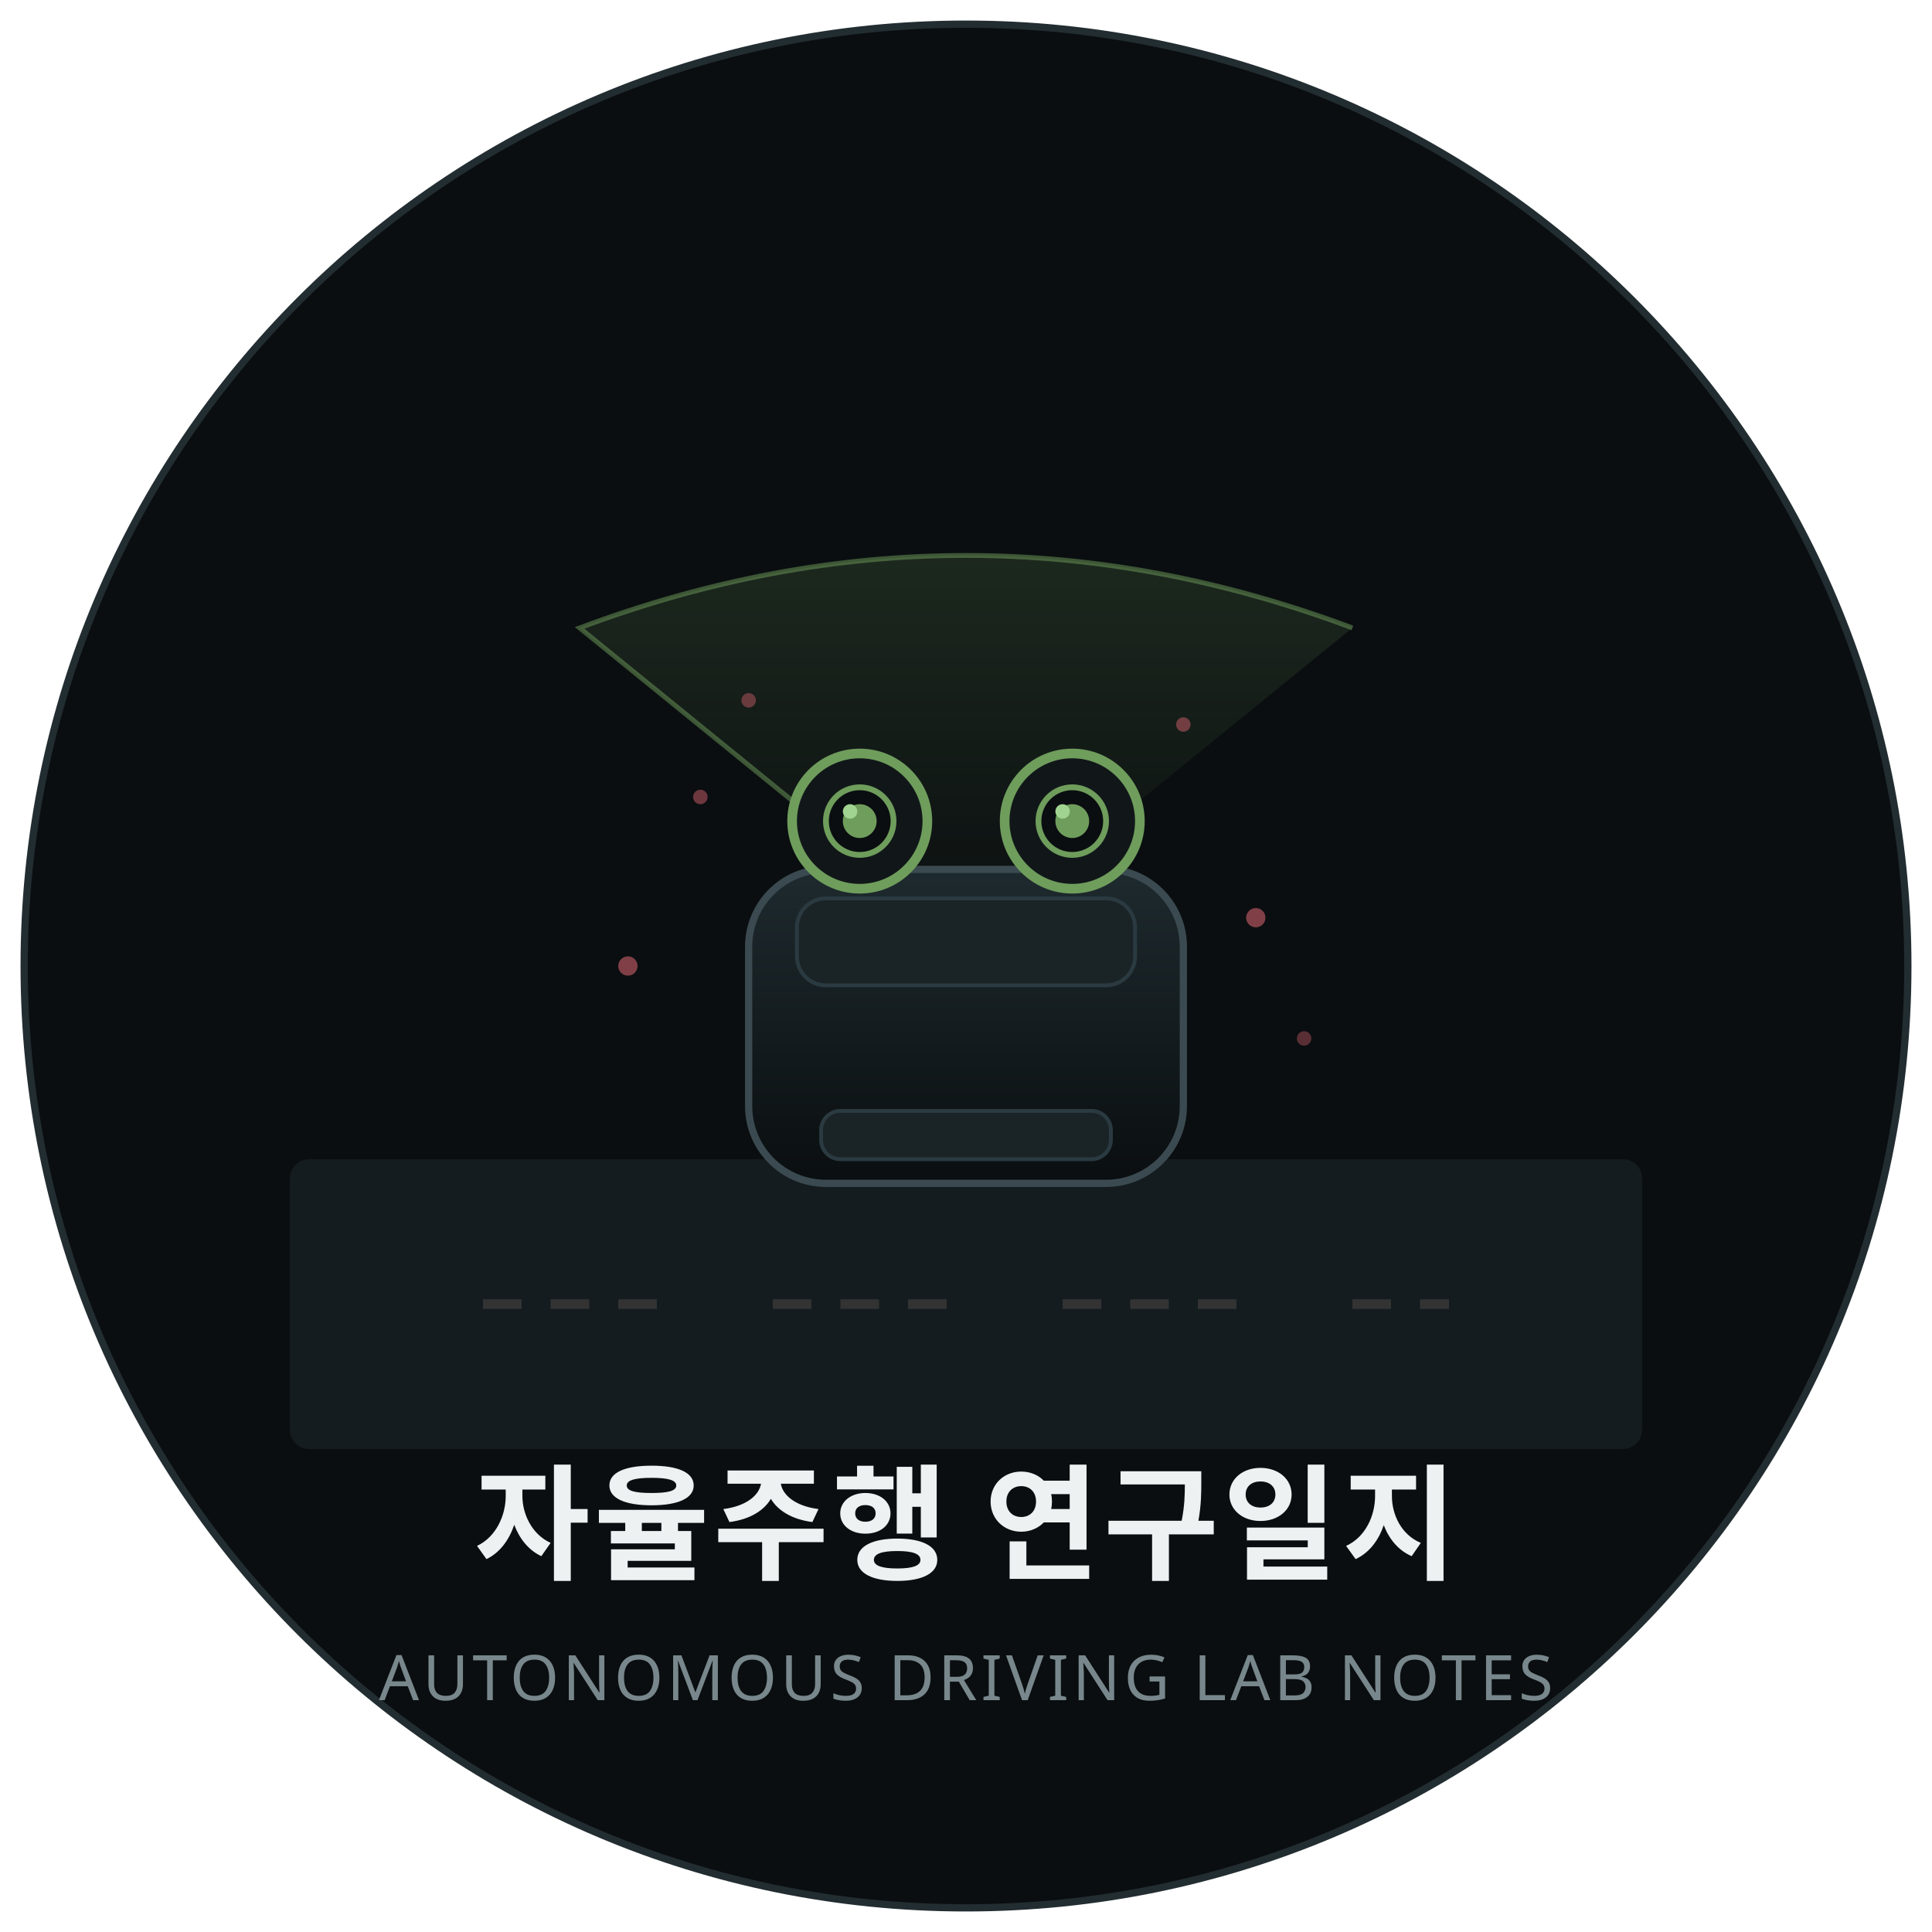
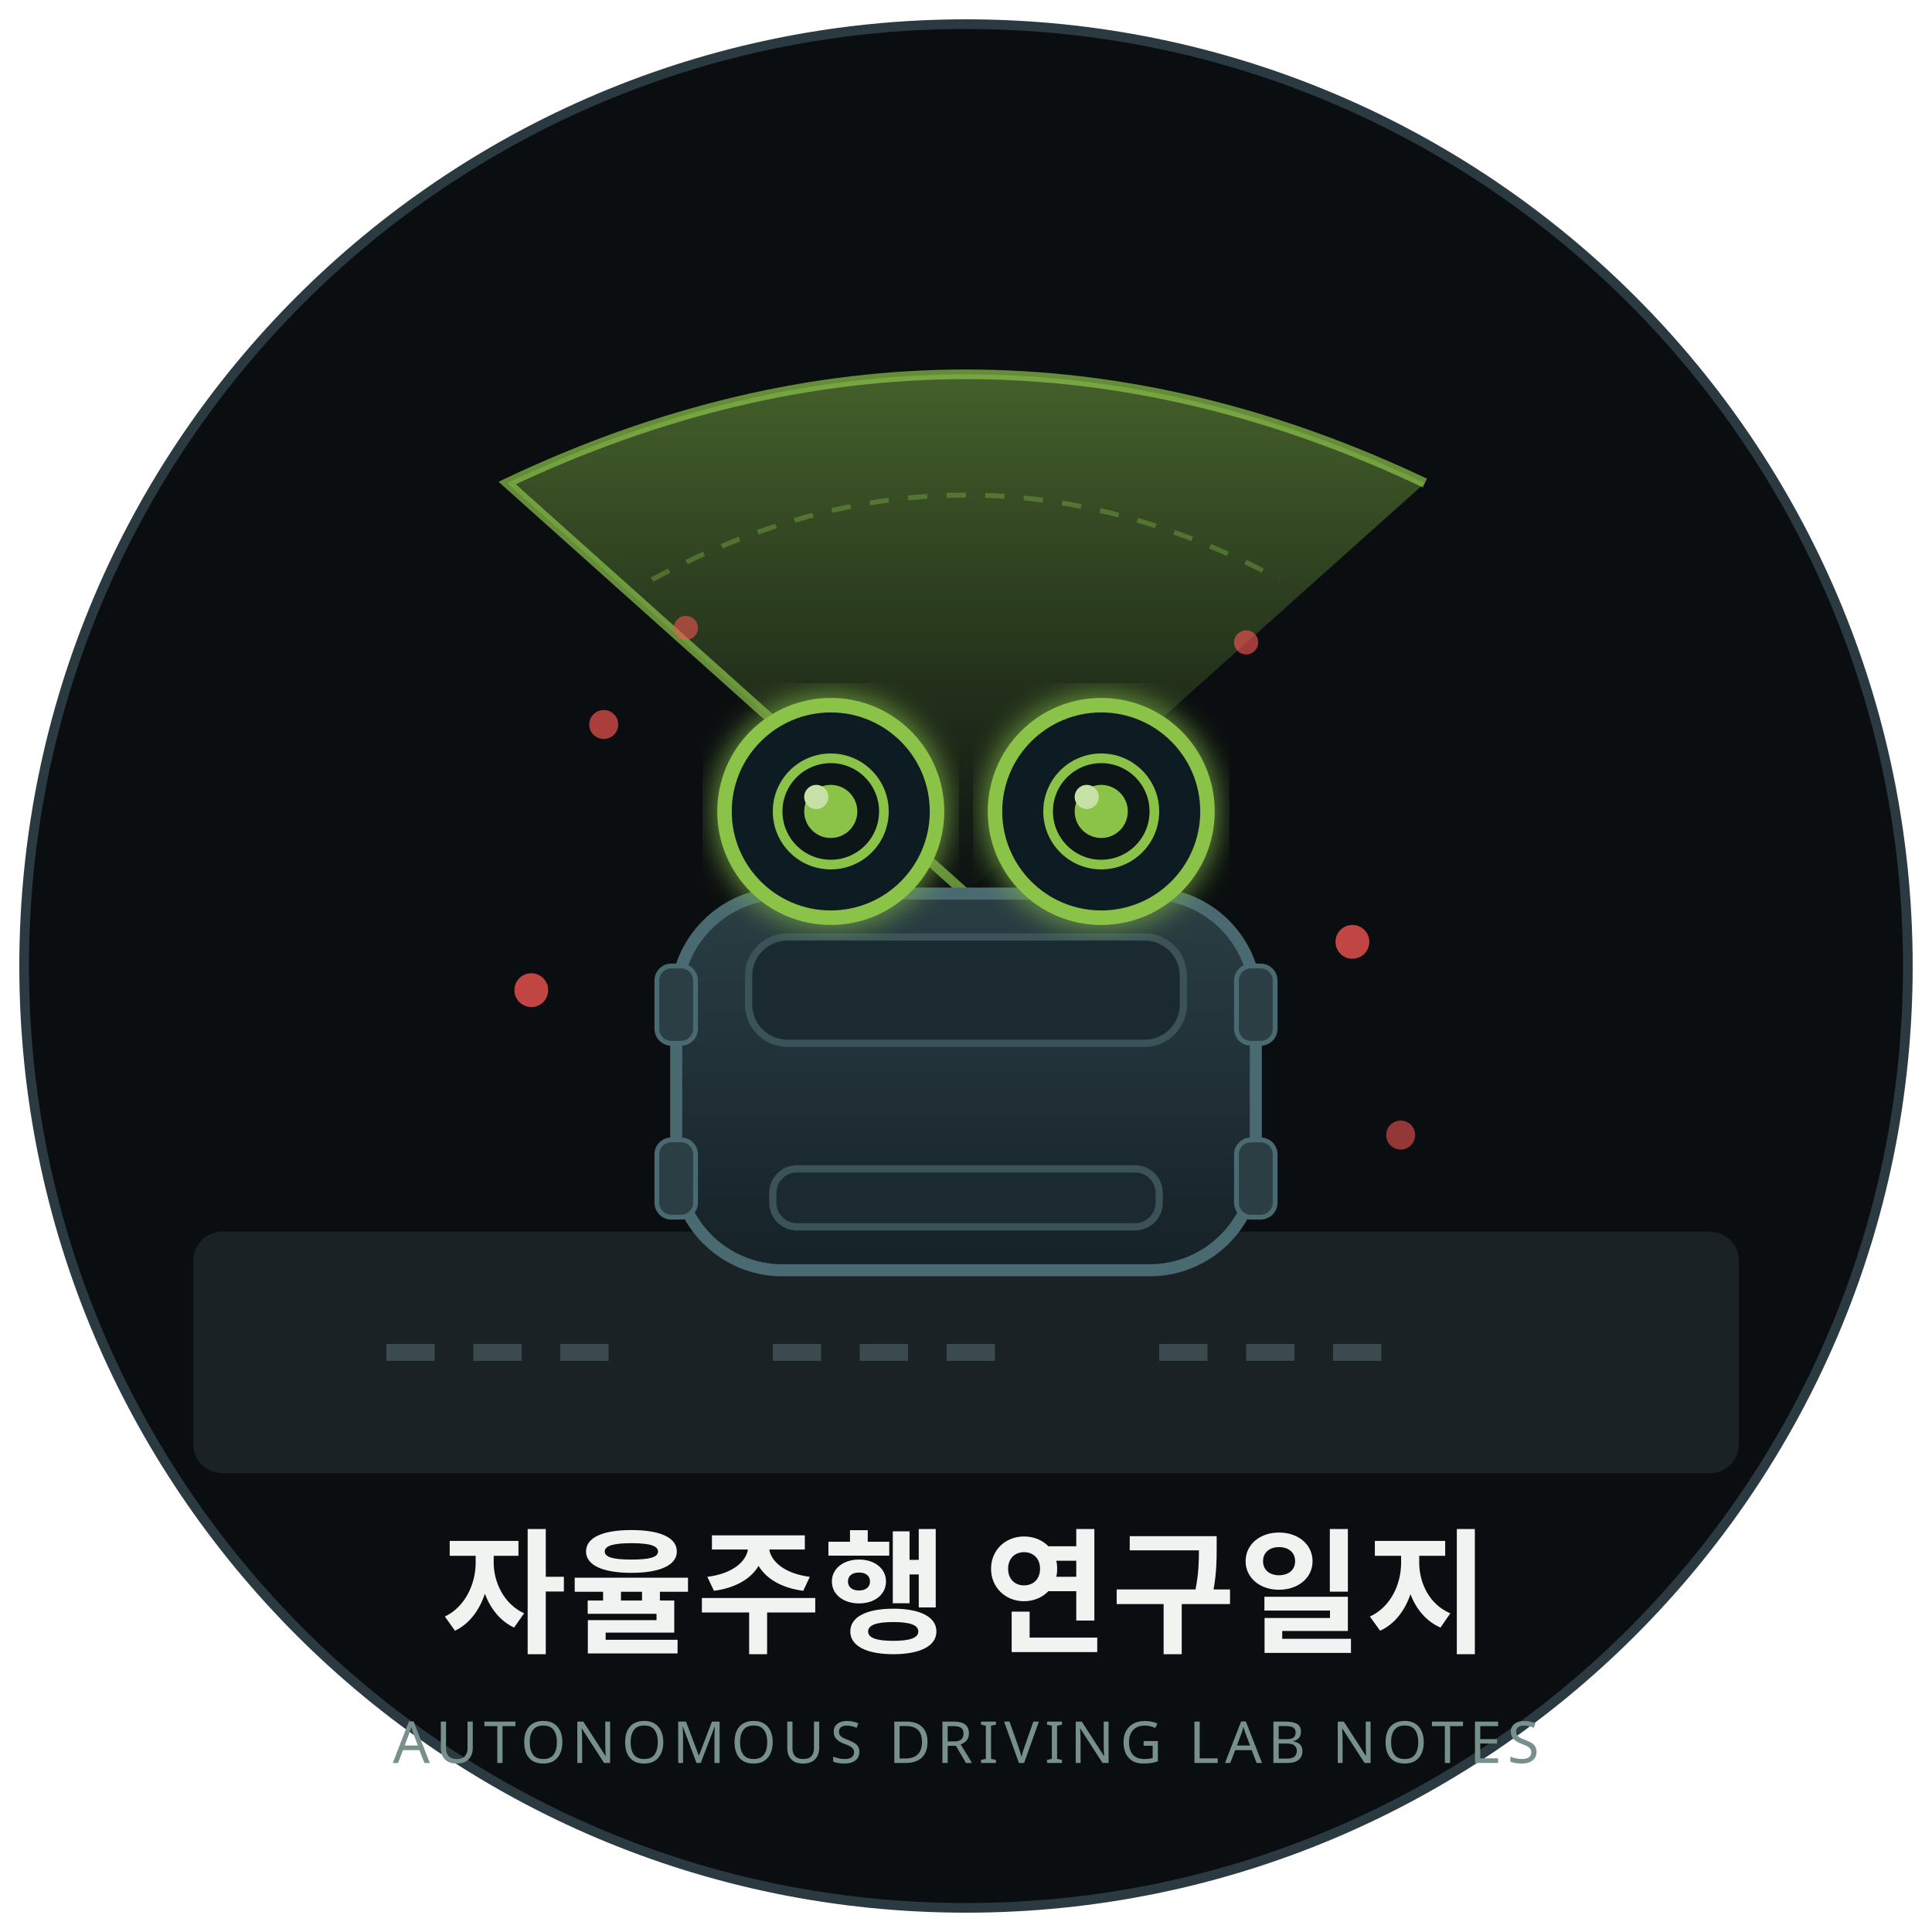
<svg xmlns="http://www.w3.org/2000/svg" viewBox="0 0 400 400" width="400" height="400">
  <defs>
    <linearGradient id="bodyGrad" x1="0" y1="0" x2="0" y2="1">
-       <stop offset="0%" stop-color="#1E2A2E" />
-       <stop offset="100%" stop-color="#0A0E10" />
+       <stop offset="0%" stop-color="#2A3E44" />
+       <stop offset="100%" stop-color="#152228" />
    </linearGradient>
    <linearGradient id="sensorGlow" x1="0" y1="0" x2="0" y2="1">
-       <stop offset="0%" stop-color="#6F9D5C" stop-opacity="0.3" />
-       <stop offset="100%" stop-color="#6F9D5C" stop-opacity="0" />
+       <stop offset="0%" stop-color="#8BC34A" stop-opacity="0.45" />
+       <stop offset="100%" stop-color="#8BC34A" stop-opacity="0.02" />
    </linearGradient>
+     <filter id="glow">
+       <feGaussianBlur stdDeviation="3" result="blur" />
+       <feMerge>
+         <feMergeNode in="blur" />
+         <feMergeNode in="SourceGraphic" />
+       </feMerge>
+     </filter>
  </defs>
  <circle cx="200" cy="200" r="195" fill="#0A0E10" />
-   <circle cx="200" cy="200" r="195" fill="none" stroke="#222D31" stroke-width="1.5" />
-   <rect x="60" y="240" width="280" height="60" rx="4" fill="#141C1F" />
-   <line x1="100" y1="270" x2="140" y2="270" stroke="#333" stroke-width="2" stroke-dasharray="8 6" />
-   <line x1="160" y1="270" x2="200" y2="270" stroke="#333" stroke-width="2" stroke-dasharray="8 6" />
-   <line x1="220" y1="270" x2="260" y2="270" stroke="#333" stroke-width="2" stroke-dasharray="8 6" />
-   <line x1="280" y1="270" x2="300" y2="270" stroke="#333" stroke-width="2" stroke-dasharray="8 6" />
-   <path d="M200,195 L120,130 Q200,100 280,130 Z" fill="url(#sensorGlow)" opacity="0.6" />
-   <path d="M200,195 L120,130 Q200,100 280,130" fill="none" stroke="#6F9D5C" stroke-width="1" opacity="0.5" />
-   <rect x="155" y="180" width="90" height="65" rx="16" fill="url(#bodyGrad)" stroke="#3A4A50" stroke-width="1.5" />
-   <rect x="165" y="186" width="70" height="18" rx="6" fill="#1A2326" stroke="#2A3A40" stroke-width="0.8" />
-   <rect x="170" y="230" width="60" height="10" rx="4" fill="#1A2326" stroke="#2A3A40" stroke-width="0.8" />
-   <circle cx="178" cy="170" r="14" fill="#111719" stroke="#6F9D5C" stroke-width="2" />
-   <circle cx="178" cy="170" r="7" fill="#0A0E10" stroke="#6F9D5C" stroke-width="1.2" />
-   <circle cx="178" cy="170" r="3.5" fill="#6F9D5C" />
-   <circle cx="176" cy="168" r="1.5" fill="#A0D490" />
-   <circle cx="222" cy="170" r="14" fill="#111719" stroke="#6F9D5C" stroke-width="2" />
-   <circle cx="222" cy="170" r="7" fill="#0A0E10" stroke="#6F9D5C" stroke-width="1.2" />
-   <circle cx="222" cy="170" r="3.5" fill="#6F9D5C" />
-   <circle cx="220" cy="168" r="1.5" fill="#A0D490" />
-   <circle cx="130" cy="200" r="2" fill="#CF5F6B" opacity="0.6" />
-   <circle cx="145" cy="165" r="1.5" fill="#CF5F6B" opacity="0.5" />
-   <circle cx="260" cy="190" r="2" fill="#CF5F6B" opacity="0.6" />
-   <circle cx="270" cy="215" r="1.5" fill="#CF5F6B" opacity="0.4" />
-   <circle cx="155" cy="145" r="1.5" fill="#CF5F6B" opacity="0.45" />
-   <circle cx="245" cy="150" r="1.5" fill="#CF5F6B" opacity="0.5" />
-   <text x="200" y="325" text-anchor="middle" font-family="'Space Grotesk', sans-serif" font-weight="700" font-size="26" fill="#EDF1F1" letter-spacing="0.03em">자율주행 연구일지</text>
-   <text x="200" y="352" text-anchor="middle" font-family="'IBM Plex Sans', sans-serif" font-weight="300" font-size="13" fill="#78878C" letter-spacing="0.06em">AUTONOMOUS DRIVING LAB NOTES</text>
+   <circle cx="200" cy="200" r="195" fill="none" stroke="#2A3A40" stroke-width="2" />
+   <rect x="40" y="255" width="320" height="50" rx="6" fill="#1A2226" />
+   <line x1="80" y1="280" x2="130" y2="280" stroke="#3A4A4E" stroke-width="3.5" stroke-dasharray="10 8" />
+   <line x1="160" y1="280" x2="210" y2="280" stroke="#3A4A4E" stroke-width="3.5" stroke-dasharray="10 8" />
+   <line x1="240" y1="280" x2="290" y2="280" stroke="#3A4A4E" stroke-width="3.5" stroke-dasharray="10 8" />
+   <path d="M200,185 L105,100 Q200,55 295,100 Z" fill="url(#sensorGlow)" />
+   <path d="M200,185 L105,100 Q200,55 295,100" fill="none" stroke="#8BC34A" stroke-width="2" opacity="0.7" />
+   <path d="M135,120 Q200,85 265,120" fill="none" stroke="#8BC34A" stroke-width="1" opacity="0.35" stroke-dasharray="4 4" />
+   <rect x="140" y="185" width="120" height="78" rx="22" fill="url(#bodyGrad)" stroke="#4A6A72" stroke-width="2.5" />
+   <rect x="155" y="194" width="90" height="22" rx="8" fill="#1A2A30" stroke="#3A5258" stroke-width="1.5" />
+   <rect x="160" y="242" width="80" height="12" rx="5" fill="#1A2A30" stroke="#3A5258" stroke-width="1.5" />
+   <rect x="136" y="200" width="8" height="16" rx="3" fill="#2A3E44" stroke="#4A6A72" stroke-width="1" />
+   <rect x="136" y="236" width="8" height="16" rx="3" fill="#2A3E44" stroke="#4A6A72" stroke-width="1" />
+   <rect x="256" y="200" width="8" height="16" rx="3" fill="#2A3E44" stroke="#4A6A72" stroke-width="1" />
+   <rect x="256" y="236" width="8" height="16" rx="3" fill="#2A3E44" stroke="#4A6A72" stroke-width="1" />
+   <g filter="url(#glow)">
+     <circle cx="172" cy="168" r="22" fill="#111D22" stroke="#8BC34A" stroke-width="3" />
+     <circle cx="172" cy="168" r="11" fill="#0A1215" stroke="#8BC34A" stroke-width="2" />
+     <circle cx="172" cy="168" r="5.5" fill="#8BC34A" />
+     <circle cx="169" cy="165" r="2.5" fill="#C5E1A5" />
+   </g>
+   <g filter="url(#glow)">
+     <circle cx="228" cy="168" r="22" fill="#111D22" stroke="#8BC34A" stroke-width="3" />
+     <circle cx="228" cy="168" r="11" fill="#0A1215" stroke="#8BC34A" stroke-width="2" />
+     <circle cx="228" cy="168" r="5.5" fill="#8BC34A" />
+     <circle cx="225" cy="165" r="2.5" fill="#C5E1A5" />
+   </g>
+   <circle cx="110" cy="205" r="3.5" fill="#EF5350" opacity="0.8" />
+   <circle cx="125" cy="150" r="3" fill="#EF5350" opacity="0.7" />
+   <circle cx="280" cy="195" r="3.5" fill="#EF5350" opacity="0.8" />
+   <circle cx="290" cy="235" r="3" fill="#EF5350" opacity="0.6" />
+   <circle cx="142" cy="130" r="2.5" fill="#EF5350" opacity="0.6" />
+   <circle cx="258" cy="133" r="2.5" fill="#EF5350" opacity="0.65" />
+   <text x="200" y="340" text-anchor="middle" font-family="'Malgun Gothic', 'Apple SD Gothic Neo', sans-serif" font-weight="800" font-size="28" fill="#F0F4F0" letter-spacing="0.02em">자율주행 연구일지</text>
+   <text x="200" y="365" text-anchor="middle" font-family="sans-serif" font-weight="400" font-size="12" fill="#78908C" letter-spacing="0.1em">AUTONOMOUS DRIVING LAB NOTES</text>
</svg>
